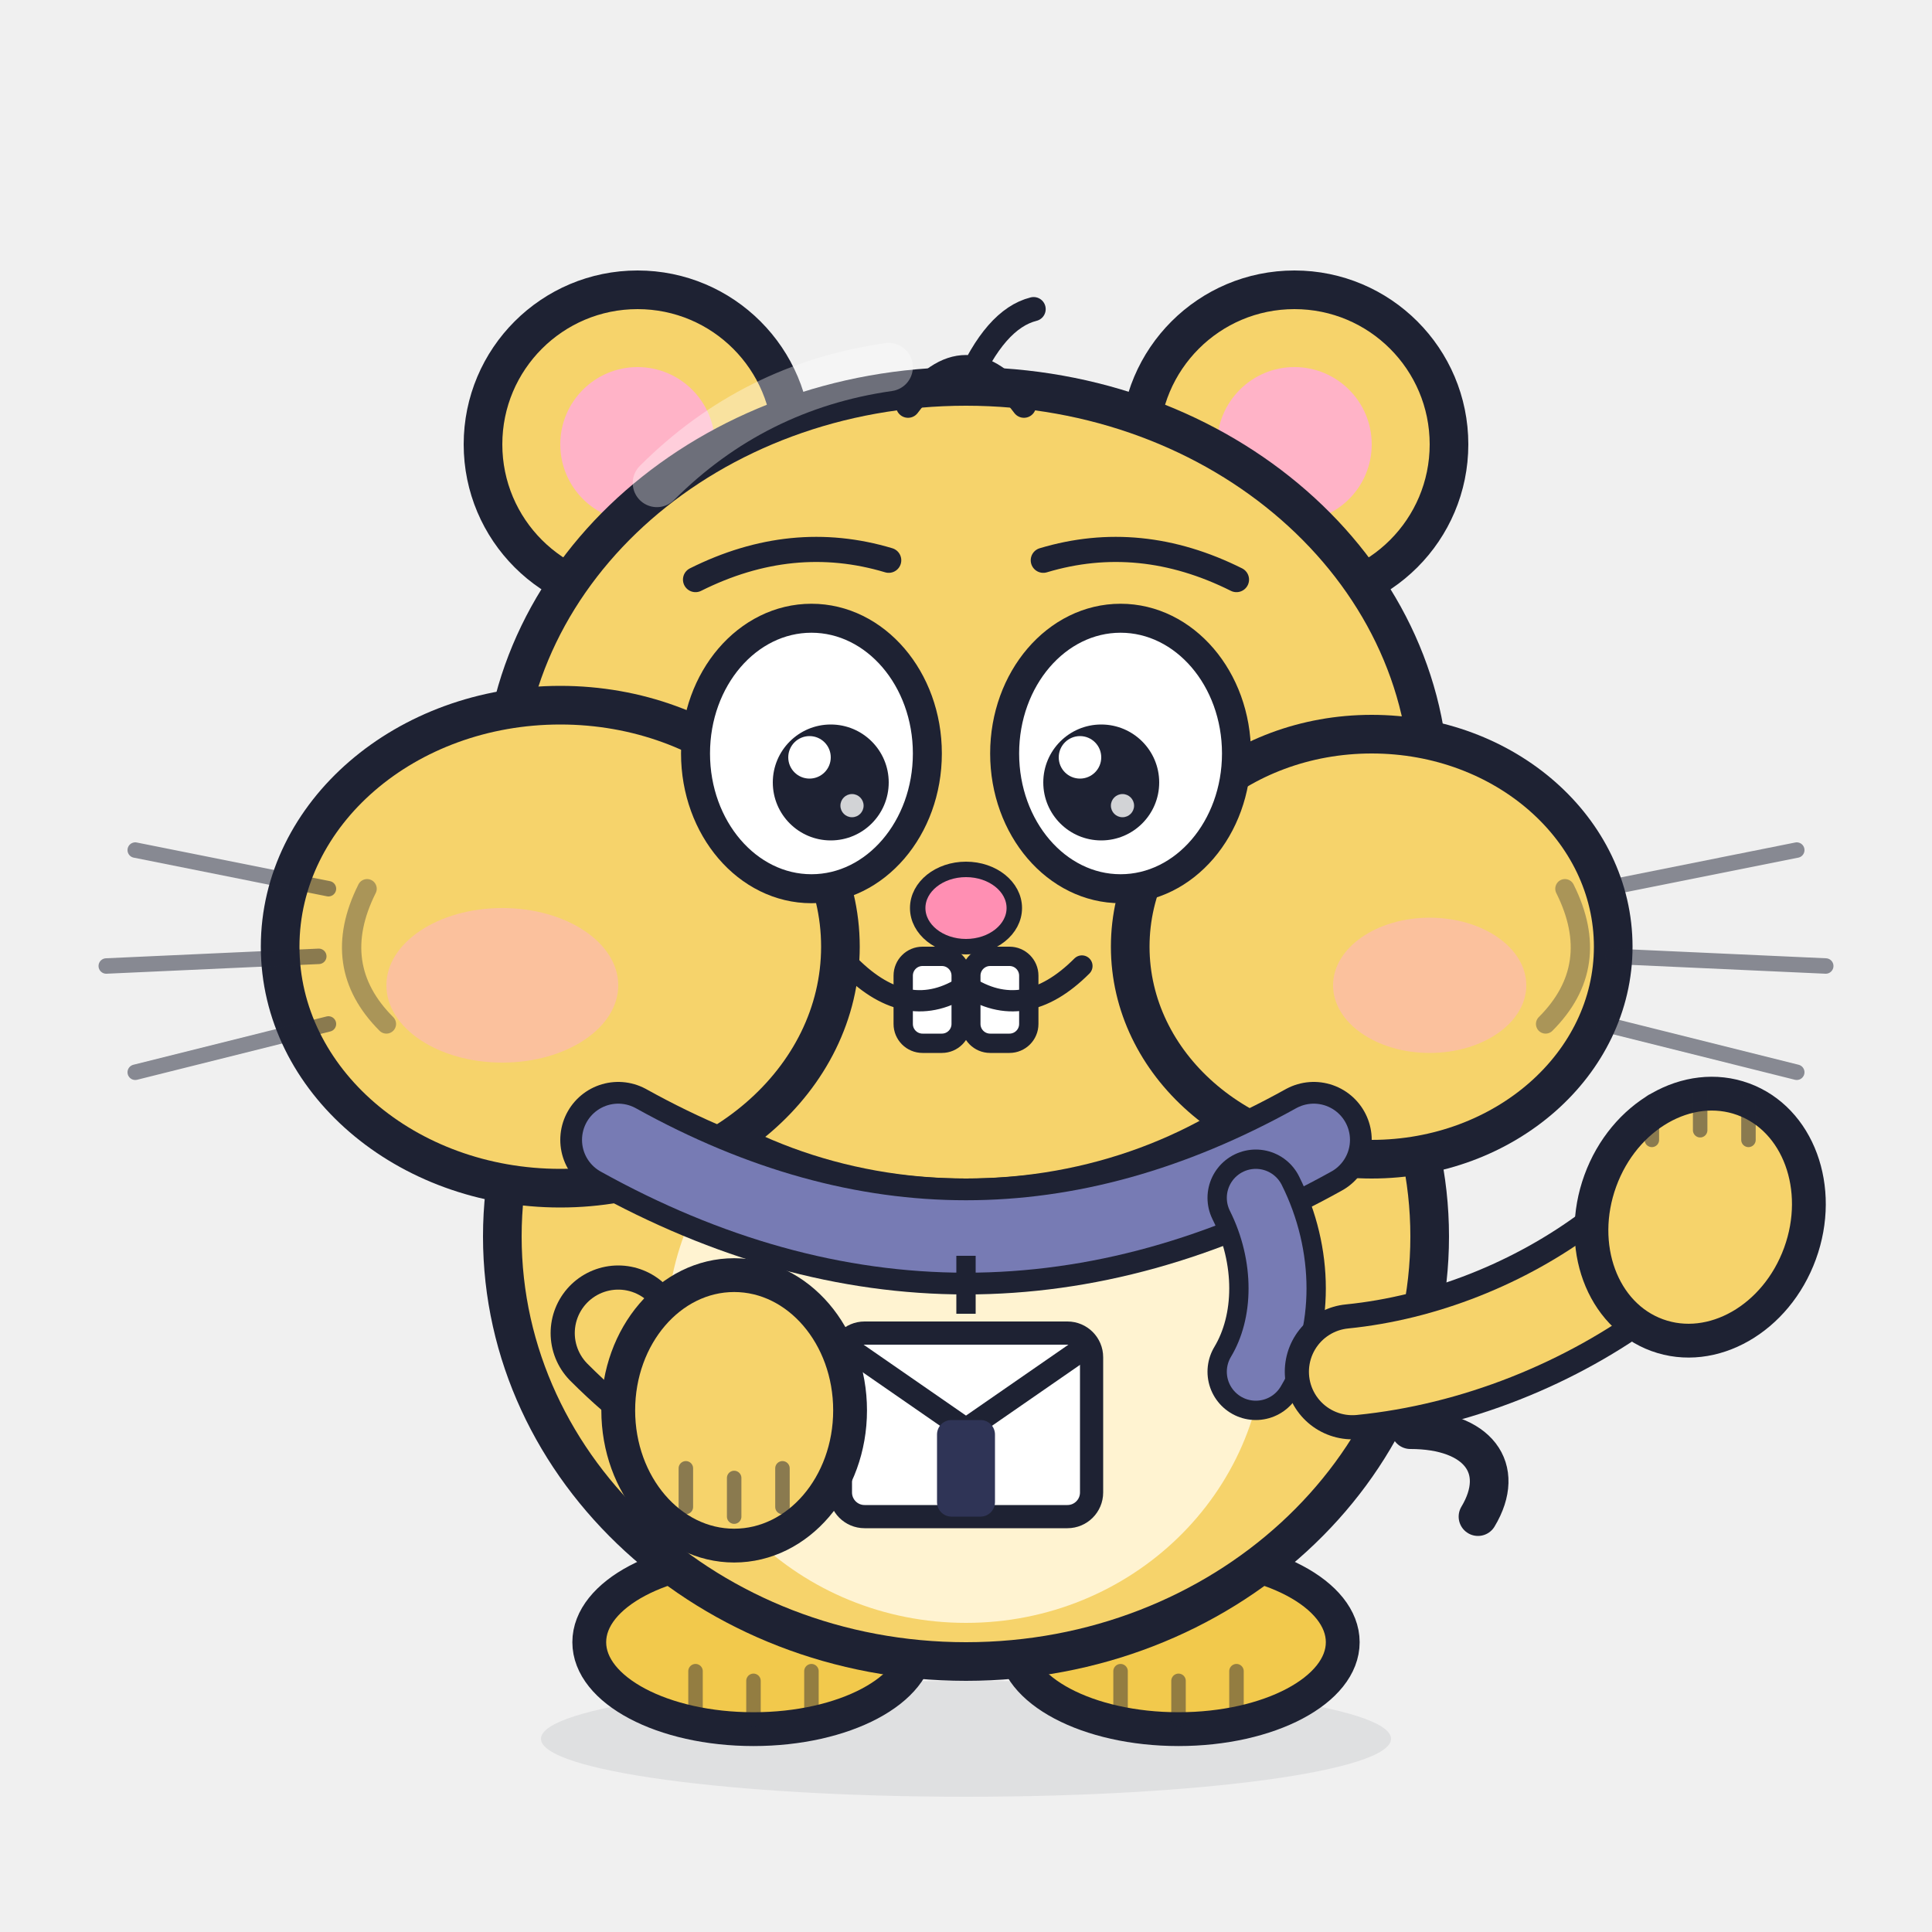
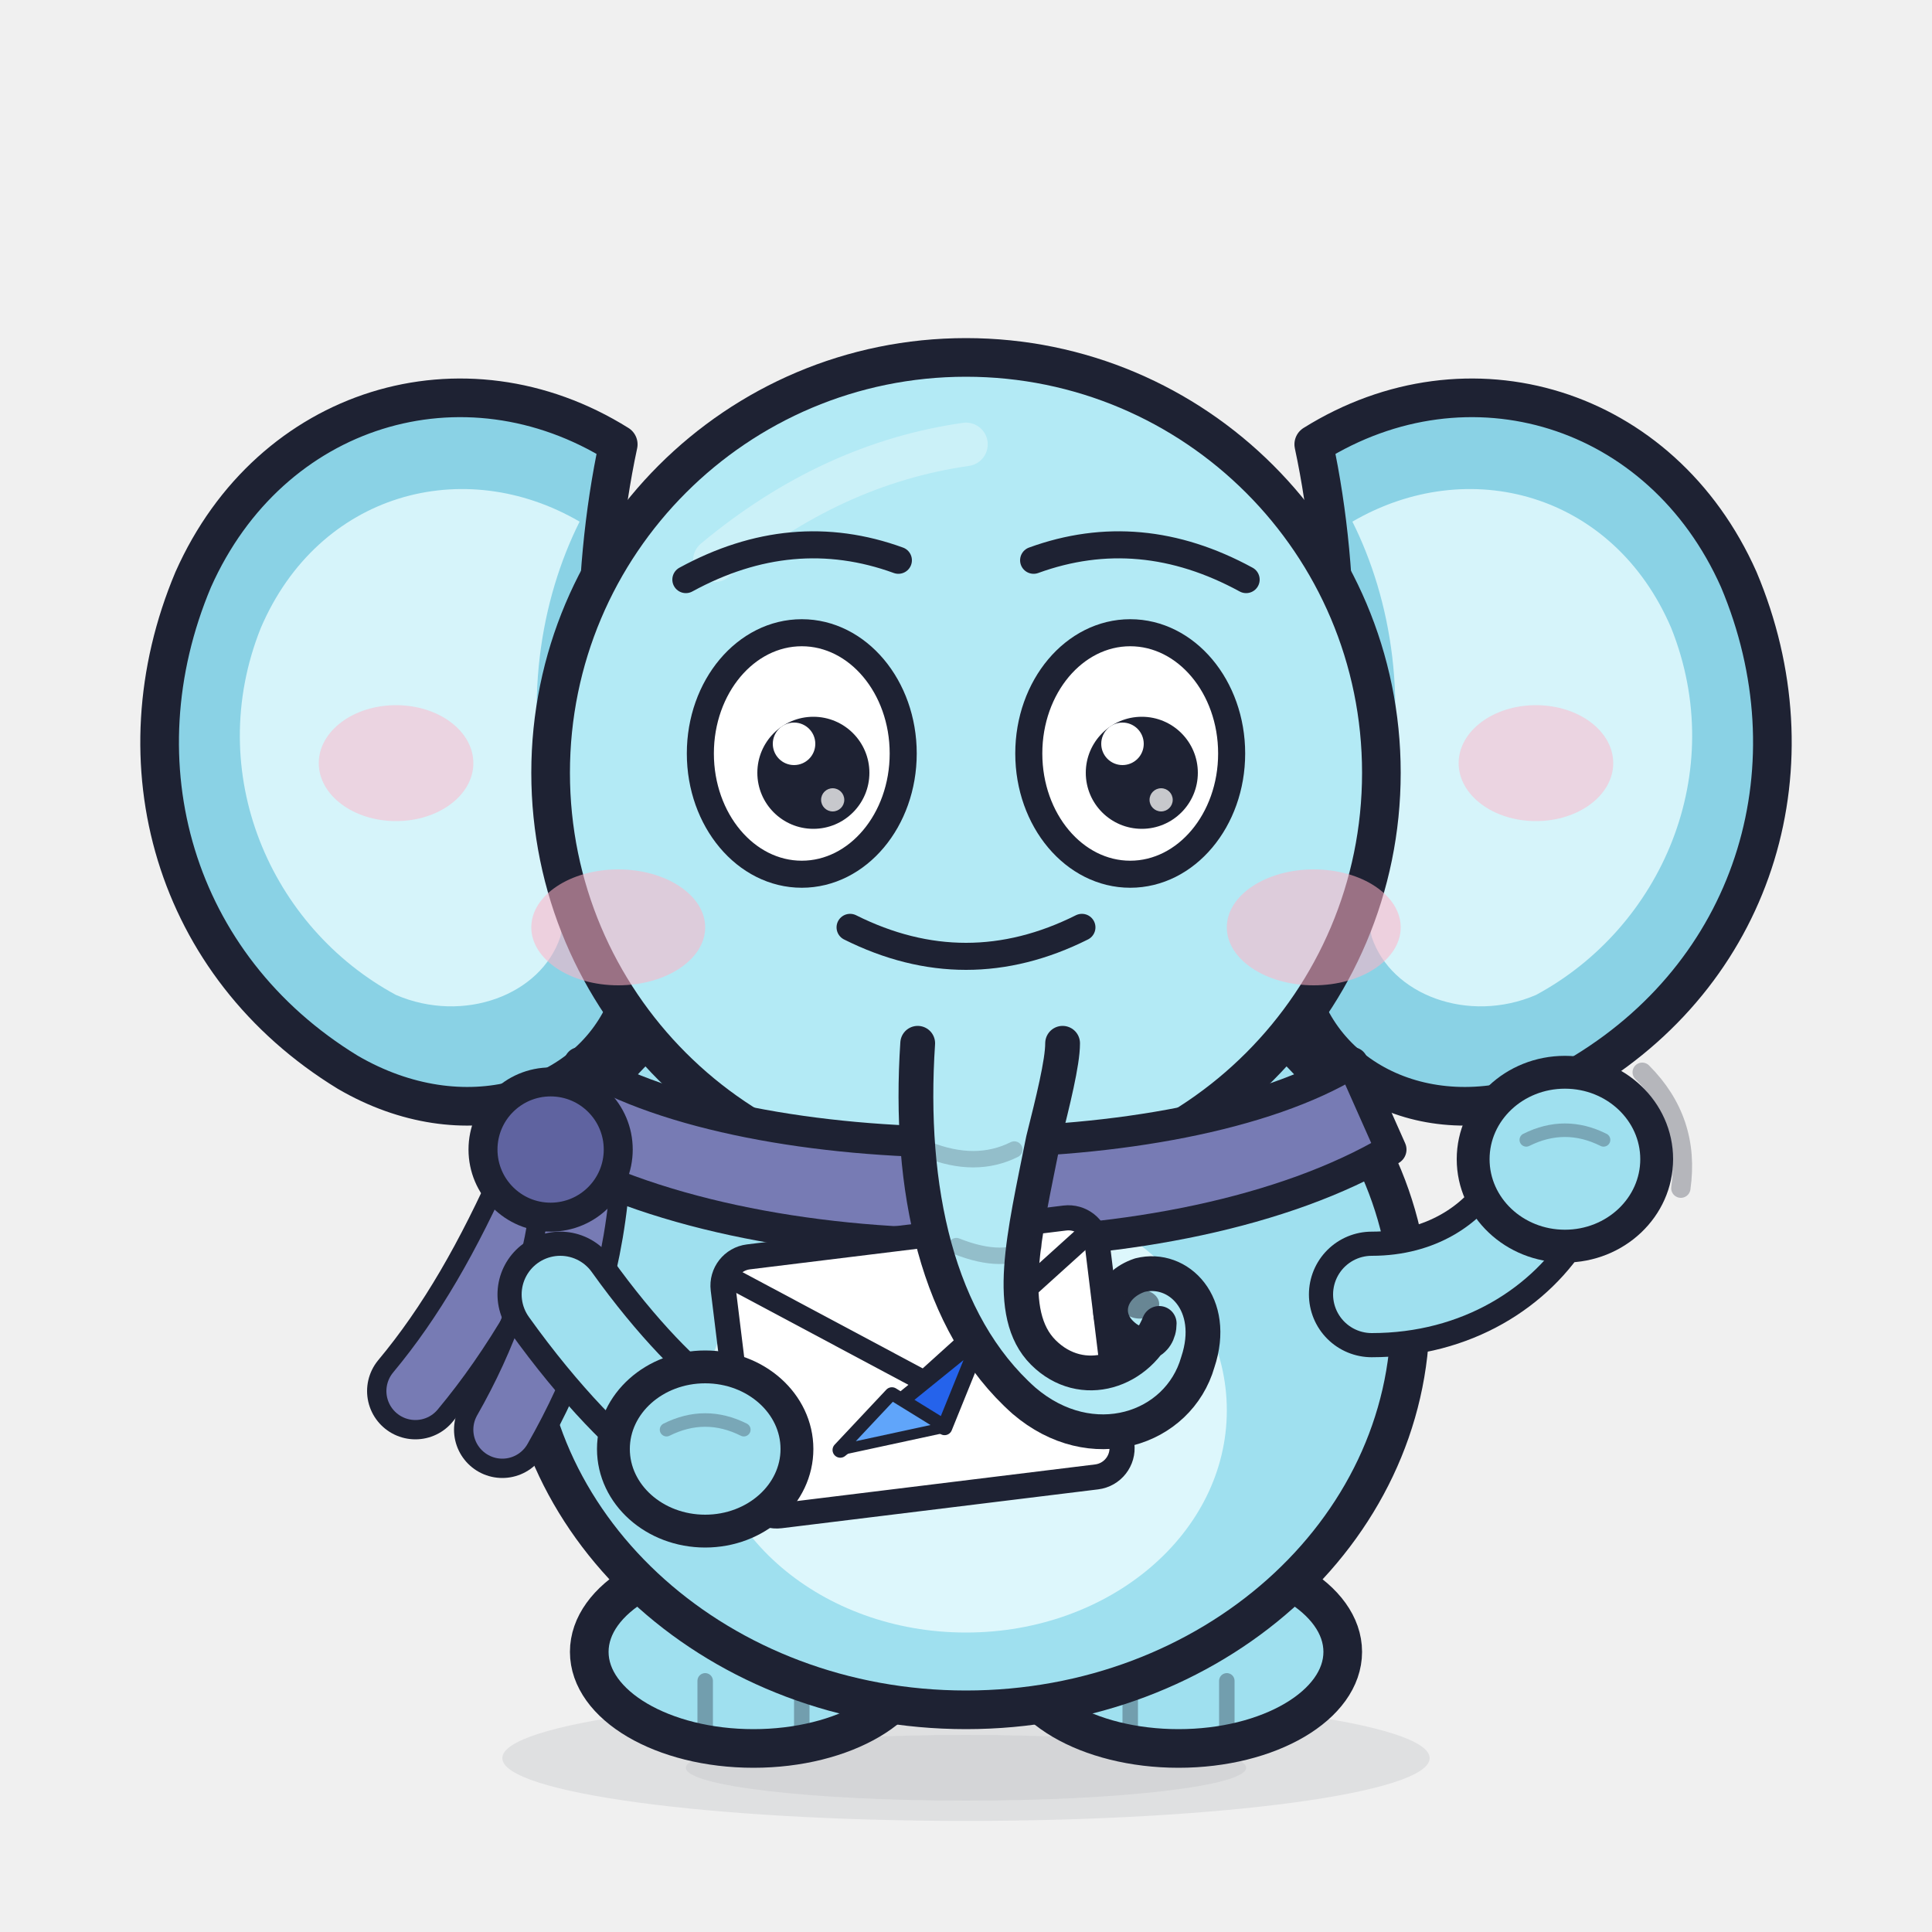
- <svg xmlns="http://www.w3.org/2000/svg" width="160" height="160" viewBox="0 0 200 200" role="img" aria-labelledby="petTitle petDesc">
-   <ellipse cx="100" cy="180" rx="44" ry="6" fill="#1E2233" opacity=".08" />
-   <path d="M146 148c7 0 10 4 7 9" fill="none" stroke="#1E2233" stroke-width="4" stroke-linecap="round" />
-   <g fill="#F2C94C" stroke="#1E2233" stroke-width="3.5">
-     <ellipse cx="78" cy="170" rx="17" ry="9" />
-     <ellipse cx="122" cy="170" rx="17" ry="9" />
+ <svg xmlns="http://www.w3.org/2000/svg" width="200" height="200" viewBox="0 0 200 200" role="img" aria-labelledby="petTitle petDesc">
+   <g stroke-linecap="round" stroke-linejoin="round">
+     <ellipse cx="100" cy="182" rx="48" ry="6.5" fill="#1E2233" opacity=".08" />
+     <ellipse cx="100" cy="183" rx="29" ry="3.4" fill="#1E2233" opacity=".06" />
+     <g fill="#9FE0EF" stroke="#1E2233" stroke-width="4">
+       <ellipse cx="78" cy="171" rx="17" ry="10" />
+       <ellipse cx="122" cy="171" rx="17" ry="10" />
+     </g>
+     <g fill="none" stroke="#1E2233" stroke-width="1.6" opacity=".35">
+       <path d="M73 174v5" />
+       <path d="M83 174v5" />
+       <path d="M117 174v5" />
+       <path d="M127 174v5" />
+     </g>
+     <ellipse cx="100" cy="136" rx="46" ry="41" fill="#9FE0EF" stroke="#1E2233" stroke-width="4" />
+     <ellipse cx="100" cy="146" rx="27" ry="23" fill="#DDF7FC" />
+     <g transform="rotate(0 64 72)">
+       <path d="M64 46 C48 36 28 42 20 60 C12 79 18 100 36 111 C48 118 61 114 65 104 C66 100 66 96 65 92 C61 77 61 60 64 46 Z" fill="#8AD2E5" stroke="#1E2233" stroke-width="4" />
+       <path d="M60 54 C48 47 33 51 27 65 C21 80 28 96 41 103 C48 106 56 103 58 97 C59 93 58 89 57 85 C54 73 56 62 60 54 Z" fill="#D6F4FA" />
+       <ellipse cx="41" cy="79" rx="8" ry="6" fill="#FFB3C7" opacity=".5" />
+     </g>
+     <g transform="rotate(0 136 72)">
+       <path d="M136 46 C152 36 172 42 180 60 C188 79 182 100 164 111 C152 118 139 114 135 104 C134 100 134 96 135 92 C139 77 139 60 136 46 Z" fill="#8AD2E5" stroke="#1E2233" stroke-width="4" />
+       <path d="M140 54 C152 47 167 51 173 65 C179 80 172 96 159 103 C152 106 144 103 142 97 C141 93 142 89 143 85 C146 73 144 62 140 54 Z" fill="#D6F4FA" />
+       <ellipse cx="159" cy="79" rx="8" ry="6" fill="#FFB3C7" opacity=".5" />
+     </g>
+     <circle cx="100" cy="80" r="43" fill="#B3EAF5" stroke="#1E2233" stroke-width="4" />
+     <path d="M74 58 Q86 48 100 46" fill="none" stroke="#FFFFFF" stroke-width="4.5" opacity=".32" />
+     <ellipse cx="64" cy="96" rx="9" ry="6" fill="#FFB3C7" opacity=".55" />
+     <ellipse cx="136" cy="96" rx="9" ry="6" fill="#FFB3C7" opacity=".55" />
+     <g>
+       <ellipse cx="83" cy="78" rx="10.5" ry="12.5" fill="#FFFFFF" stroke="#1E2233" stroke-width="2.8" />
+       <ellipse cx="117" cy="78" rx="10.5" ry="12.5" fill="#FFFFFF" stroke="#1E2233" stroke-width="2.8" />
+       <circle cx="84.2" cy="80" r="5.8" fill="#1E2233" />
+       <circle cx="118.2" cy="80" r="5.8" fill="#1E2233" />
+       <circle cx="82.2" cy="77" r="2.2" fill="#FFFFFF" />
+       <circle cx="116.2" cy="77" r="2.2" fill="#FFFFFF" />
+       <circle cx="86.2" cy="82.8" r="1.2" fill="#FFFFFF" opacity=".75" />
+       <circle cx="120.2" cy="82.8" r="1.2" fill="#FFFFFF" opacity=".75" />
+     </g>
+     <g fill="none" stroke="#1E2233" stroke-width="2.8">
+       <path d="M71 60 Q82 54 93 58" />
+       <path d="M107 58 Q118 54 129 60" />
+     </g>
+     <path d="M88 96 Q100 102 112 96" fill="none" stroke="#1E2233" stroke-width="2.8" />
+     <g>
+       <path d="M56 122 C52 131 48 138 43 144" fill="none" stroke="#1E2233" stroke-width="10" />
+       <path d="M56 122 C52 131 48 138 43 144" fill="none" stroke="#777BB4" stroke-width="6" />
+       <path d="M60 124 C59 133 56 141 52 148" fill="none" stroke="#1E2233" stroke-width="10" />
+       <path d="M60 124 C59 133 56 141 52 148" fill="none" stroke="#777BB4" stroke-width="6" />
+       <path d="M60 110 C78 121 122 121 140 110 L144 119 C122 132 78 132 56 119 Z" fill="#777BB4" stroke="#1E2233" stroke-width="3.2" />
+       <circle cx="57" cy="119" r="7" fill="#5F63A0" stroke="#1E2233" stroke-width="3" />
+     </g>
+     <g transform="rotate(-7 95.5 141.5)">
+       <rect x="76" y="128" width="39" height="27" rx="3" fill="#FFFFFF" stroke="#1E2233" stroke-width="2.6" />
+       <path d="M77 130 L95.5 143 L114 130" fill="none" stroke="#1E2233" stroke-width="2.2" />
+       <path d="M86 149 L102 139 L97 148 L92 144 Z" fill="#2563EB" stroke="#1E2233" stroke-width="1.6" />
+       <path d="M86 149 L92 144 L97 148 Z" fill="#60A5FA" stroke="#1E2233" stroke-width="1.1" />
+     </g>
+     <path d="M58 134 C63 141 68 146 71 148" fill="none" stroke="#1E2233" stroke-width="13" />
+     <path d="M58 134 C63 141 68 146 71 148" fill="none" stroke="#9FE0EF" stroke-width="8" />
+     <ellipse cx="73" cy="150" rx="9.5" ry="8.5" fill="#9FE0EF" stroke="#1E2233" stroke-width="3.4" />
+     <path d="M69 148 q4 -2 8 0" fill="none" stroke="#1E2233" stroke-width="1.4" opacity=".3" />
+     <path d="M95 108 C94 123 97 137 106 145 C113 151 122 148 124 141 C126 135 122 131 118 132 C115 133 114 136 116 138 C118 140 120 139 120 137 C118 142 112 144 108 140 C104 136 106 128 108 118 C109 114 110 110 110 108" fill="#B3EAF5" />
+     <path d="M95 108 C94 123 97 137 106 145 C113 151 122 148 124 141 C126 135 122 131 118 132 C115 133 114 136 116 138 C118 140 120 139 120 137 C118 142 112 144 108 140 C104 136 106 128 108 118 C109 114 110 110 110 108" fill="none" stroke="#1E2233" stroke-width="3.6" />
+     <ellipse cx="118" cy="135" rx="2" ry="1.5" fill="#1E2233" opacity=".5" />
+     <path d="M96 119 Q101 121 105 119" fill="none" stroke="#1E2233" stroke-width="1.7" opacity=".22" />
+     <path d="M99 129 Q104 131 107 129" fill="none" stroke="#1E2233" stroke-width="1.7" opacity=".22" />
+     <path d="M142 134 C150 134 156 130 159 125" fill="none" stroke="#1E2233" stroke-width="13" />
+     <path d="M142 134 C150 134 156 130 159 125" fill="none" stroke="#9FE0EF" stroke-width="8" />
+     <ellipse cx="162" cy="120" rx="9.5" ry="9" fill="#9FE0EF" stroke="#1E2233" stroke-width="3.4" />
+     <path d="M158 118 q4 -2 8 0" fill="none" stroke="#1E2233" stroke-width="1.4" opacity=".3" />
+     <path d="M170 111 Q175 116 174 123" fill="none" stroke="#1E2233" stroke-width="2" opacity=".28" />
  </g>
-   <g stroke="#1E2233" stroke-width="1.5" opacity=".45" stroke-linecap="round">
-     <path d="M72 173v4" />
-     <path d="M78 174v4" />
-     <path d="M84 173v4" />
-     <path d="M116 173v4" />
-     <path d="M122 174v4" />
-     <path d="M128 173v4" />
-   </g>
-   <ellipse cx="100" cy="128" rx="48" ry="44" fill="#F6D36B" stroke="#1E2233" stroke-width="4" />
-   <ellipse cx="100" cy="138" rx="31" ry="30" fill="#FFF3D1" />
-   <g fill="#F6D36B" stroke="#1E2233" stroke-width="4">
-     <circle cx="66" cy="46" r="16" />
-     <circle cx="134" cy="46" r="16" />
-   </g>
-   <g fill="#FFB3C7">
-     <circle cx="66" cy="46" r="8" />
-     <circle cx="134" cy="46" r="8" />
-   </g>
-   <ellipse cx="100" cy="82" rx="48" ry="42" fill="#F6D36B" stroke="#1E2233" stroke-width="4" />
-   <path d="M94 42q6-8 12 0M100 40q3-7 7-8" fill="none" stroke="#1E2233" stroke-width="2.5" stroke-linecap="round" />
-   <g fill="#F6D36B" stroke="#1E2233" stroke-width="4">
-     <ellipse cx="58" cy="98" rx="29" ry="25" />
-     <ellipse cx="142" cy="98" rx="25" ry="22" />
-   </g>
-   <ellipse cx="52" cy="102" rx="12" ry="8" fill="#FFB3C7" opacity=".55" />
-   <ellipse cx="148" cy="102" rx="10" ry="7" fill="#FFB3C7" opacity=".55" />
-   <path d="M38 92q-4 8 2 14M162 92q4 8-2 14" fill="none" stroke="#1E2233" stroke-width="2" opacity=".35" stroke-linecap="round" />
-   <g>
-     <ellipse cx="84" cy="78" rx="12" ry="14" fill="#FFF" stroke="#1E2233" stroke-width="3" />
-     <ellipse cx="116" cy="78" rx="12" ry="14" fill="#FFF" stroke="#1E2233" stroke-width="3" />
-     <circle cx="86" cy="81" r="6" fill="#1E2233" />
-     <circle cx="114" cy="81" r="6" fill="#1E2233" />
-     <circle cx="83.8" cy="78.4" r="2.2" fill="#FFF" />
-     <circle cx="111.8" cy="78.4" r="2.2" fill="#FFF" />
-     <circle cx="88.2" cy="83.4" r="1.2" fill="#FFF" opacity=".8" />
-     <circle cx="116.2" cy="83.4" r="1.2" fill="#FFF" opacity=".8" />
-   </g>
-   <path d="M72 60q10-5 20-2M108 58q10-3 20 2" fill="none" stroke="#1E2233" stroke-width="2.6" stroke-linecap="round" />
-   <ellipse cx="100" cy="94" rx="5" ry="4" fill="#FF8FB3" stroke="#1E2233" stroke-width="1.6" />
-   <g fill="#FFF" stroke="#1E2233" stroke-width="2">
-     <rect x="93.5" y="99" width="6" height="9" rx="2" />
-     <rect x="100.5" y="99" width="6" height="9" rx="2" />
-   </g>
-   <path d="M88 100q6 6 12 2M112 100q-6 6-12 2" fill="none" stroke="#1E2233" stroke-width="2.2" stroke-linecap="round" />
-   <g stroke="#1E2233" stroke-width="1.6" opacity=".5" stroke-linecap="round">
-     <path d="M34 92 14 88" />
-     <path d="M33 99 11 100" />
-     <path d="M34 106 14 111" />
-     <path d="M166 92 186 88" />
-     <path d="M167 99 189 100" />
-     <path d="M166 106 186 111" />
-   </g>
-   <path d="M64 118q36 20 72 0" fill="none" stroke="#1E2233" stroke-width="12" stroke-linecap="round" />
-   <path d="M64 118q36 20 72 0" fill="none" stroke="#777BB4" stroke-width="7.5" stroke-linecap="round" />
-   <path d="M130 124c3 6 3 13 0 18" fill="none" stroke="#1E2233" stroke-width="10" stroke-linecap="round" />
-   <path d="M130 124c3 6 3 13 0 18" fill="none" stroke="#777BB4" stroke-width="6" stroke-linecap="round" />
-   <line x1="100" y1="130" x2="100" y2="136" stroke="#1E2233" stroke-width="2" />
-   <rect x="87" y="138" width="26" height="19" rx="2.5" fill="#FFFFFF" stroke="#1E2233" stroke-width="2.4" />
-   <path d="M87 139l13 9 13-9" fill="none" stroke="#1E2233" stroke-width="2.4" stroke-linejoin="round" />
-   <rect x="97" y="147" width="6" height="10" rx="1.5" fill="#2F3456" />
-   <path d="M64 138c4 4 8 7 12 8" fill="none" stroke="#1E2233" stroke-width="14" stroke-linecap="round" />
-   <path d="M64 138c4 4 8 7 12 8" fill="none" stroke="#F6D36B" stroke-width="9" stroke-linecap="round" />
-   <ellipse cx="76" cy="146" rx="12" ry="14" fill="#F6D36B" stroke="#1E2233" stroke-width="3.5" />
-   <g stroke="#1E2233" stroke-width="1.5" opacity=".5" stroke-linecap="round">
-     <path d="M71 152v4" />
-     <path d="M76 153v4" />
-     <path d="M81 152v4" />
-   </g>
-   <path d="M140 142c10-1 20-5 28-11" fill="none" stroke="#1E2233" stroke-width="14" stroke-linecap="round" />
-   <path d="M140 142c10-1 20-5 28-11" fill="none" stroke="#F6D36B" stroke-width="9" stroke-linecap="round" />
-   <ellipse cx="176" cy="126" rx="11" ry="13" fill="#F6D36B" stroke="#1E2233" stroke-width="3.5" transform="rotate(20 176 126)" />
-   <g stroke="#1E2233" stroke-width="1.5" opacity=".5" stroke-linecap="round">
-     <path d="M171 118v-4" />
-     <path d="M176 117v-4" />
-     <path d="M181 118v-4" />
-   </g>
-   <path d="M68 50q10-10 24-12" fill="none" stroke="#FFF" stroke-width="5" opacity=".35" stroke-linecap="round" />
</svg>
